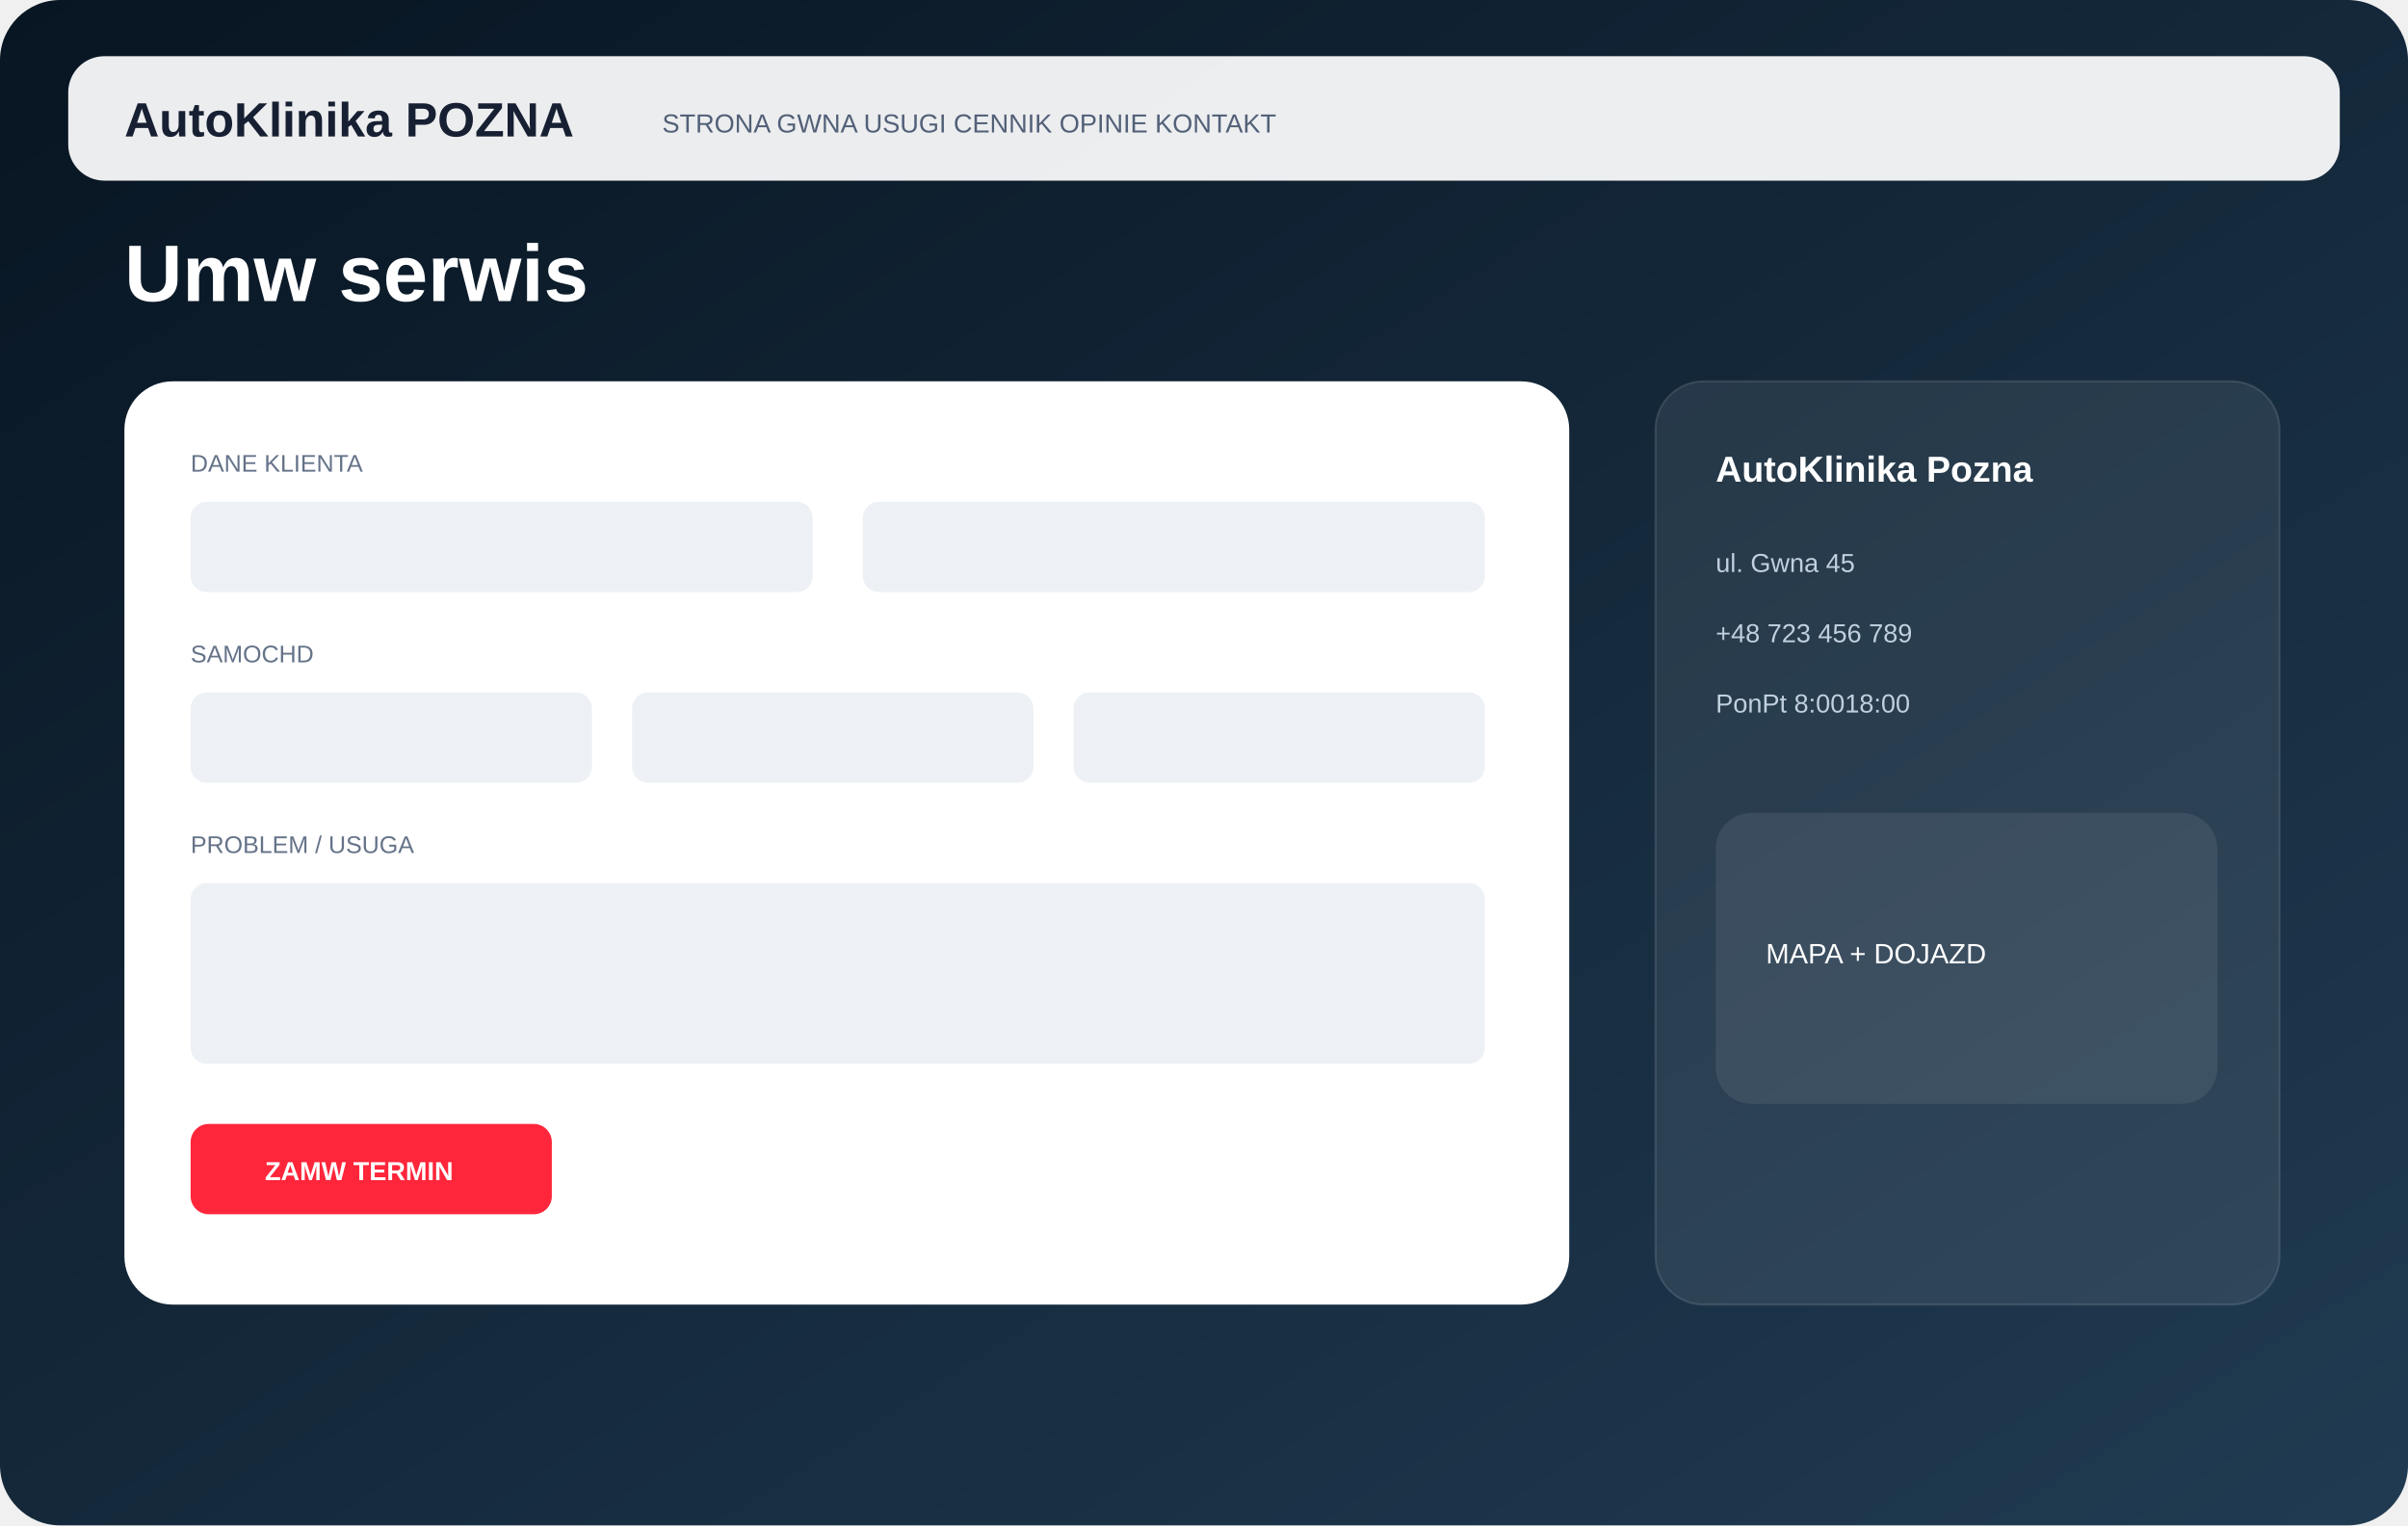
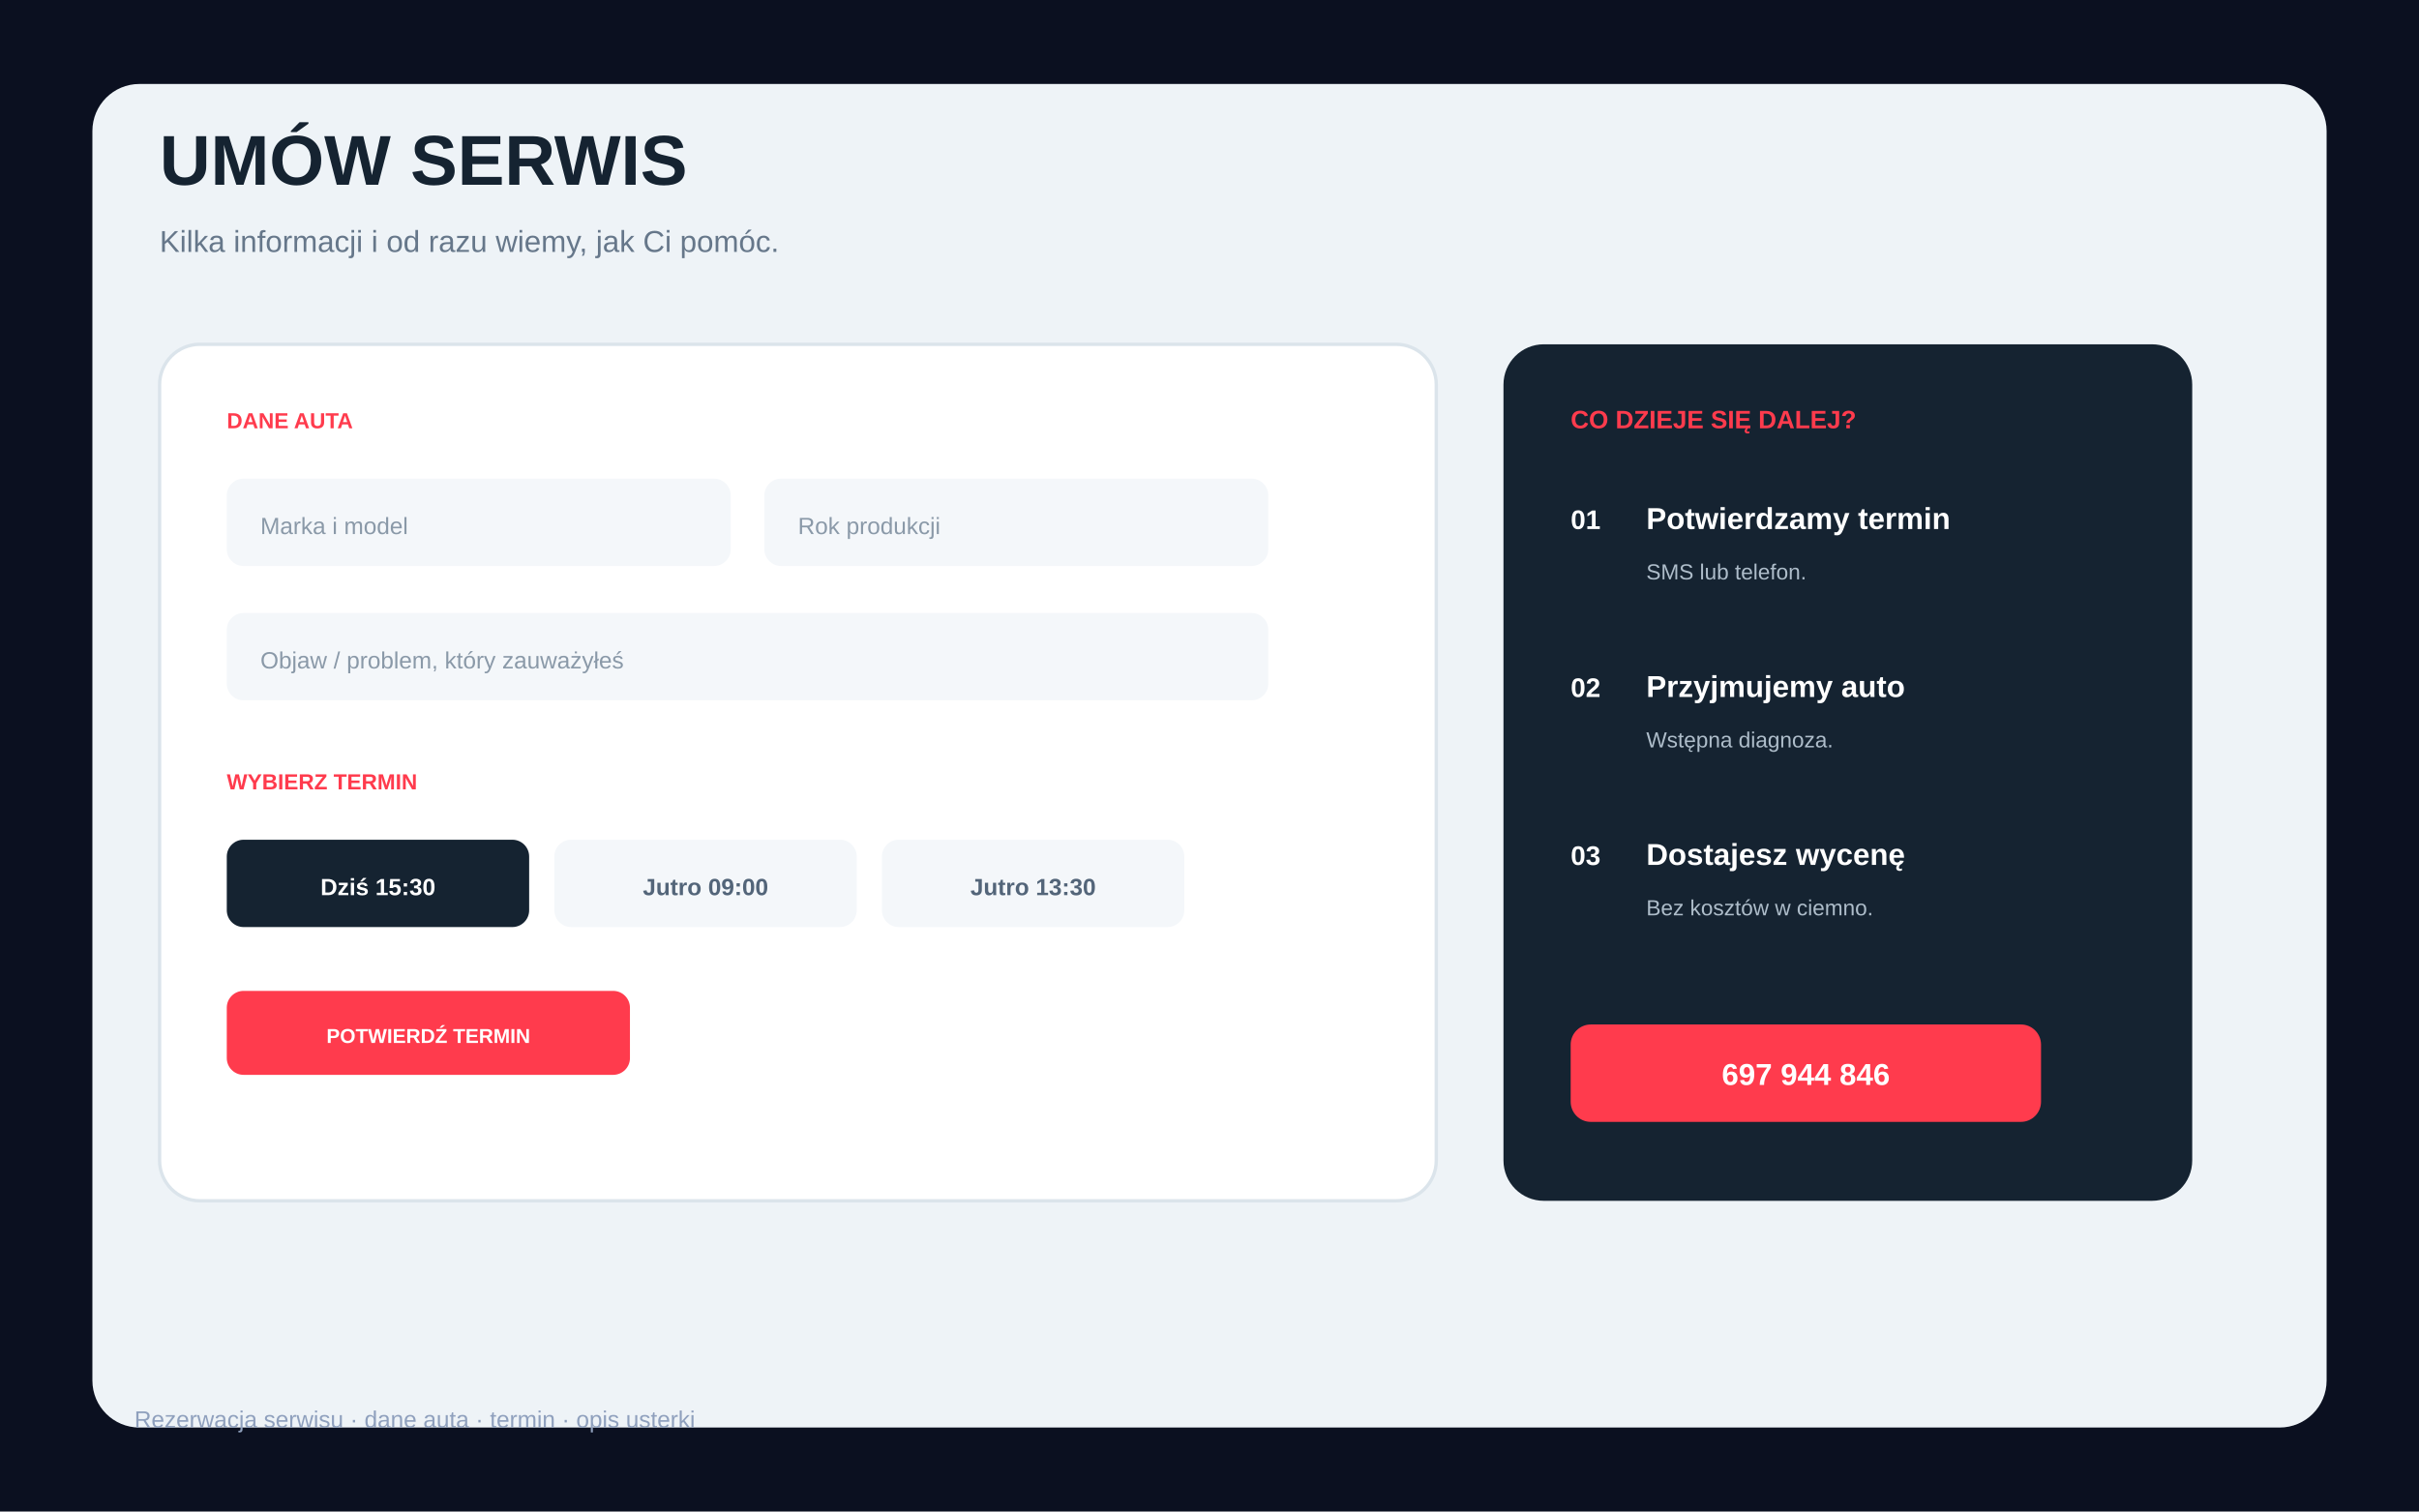
- <svg xmlns="http://www.w3.org/2000/svg" viewBox="0 0 1200 760">
+ <svg xmlns="http://www.w3.org/2000/svg" viewBox="0 0 1440 900" role="img" aria-label="AutoKlinika Poznań — przyjęcie auta">
  <defs>
-     <linearGradient id="bg" x1="0" y1="0" x2="1" y2="1">
-       <stop stop-color="#081522" />
-       <stop offset="1" stop-color="#203b52" />
+     <linearGradient id="g" x1="0" y1="0" x2="1" y2="1">
+       <stop stop-color="#172554" />
+       <stop offset=".55" stop-color="#0f766e" />
+       <stop offset="1" stop-color="#111827" />
    </linearGradient>
-     <linearGradient id="glass">
-       <stop stop-color="#ffffff" stop-opacity=".18" />
-       <stop offset="1" stop-color="#ffffff" stop-opacity=".05" />
+     <linearGradient id="gold" x1="0" y1="0" x2="1" y2="0">
+       <stop stop-color="#f8d38b" />
+       <stop offset="1" stop-color="#d99b4a" />
    </linearGradient>
    <filter id="shadow">
-       <feDropShadow dx="0" dy="18" stdDeviation="22" flood-opacity=".28" />
+       <feDropShadow dx="0" dy="18" stdDeviation="22" flood-opacity=".22" />
    </filter>
  </defs>
-   <rect width="1200" height="760" rx="30" fill="url(#bg)" />
-   <rect x="34" y="28" width="1132" height="62" rx="18" fill="#ffffff" fill-opacity=".92" />
-   <text x="62" y="68" font-family="Arial" font-size="24" font-weight="800" fill="#172033">AutoKlinika POZNA</text>
-   <text x="330" y="66" font-family="Arial" font-size="13" fill="#526078">STRONA GWNA   USUGI   CENNIK   OPINIE   KONTAKT</text>
-   <text x="62" y="150" font-family="Arial" font-size="40" font-weight="900" fill="#fff">Umw serwis</text>
-   <rect x="62" y="190" width="720" height="460" rx="24" fill="#fff" />
-   <text x="95" y="235" font-family="Arial" font-size="12" fill="#657389">DANE KLIENTA</text>
-   <rect x="95" y="250" width="310" height="45" rx="8" fill="#edf1f5" />
-   <rect x="430" y="250" width="310" height="45" rx="8" fill="#edf1f5" />
-   <text x="95" y="330" font-family="Arial" font-size="12" fill="#657389">SAMOCHD</text>
-   <rect x="95" y="345" width="200" height="45" rx="8" fill="#edf1f5" />
-   <rect x="315" y="345" width="200" height="45" rx="8" fill="#edf1f5" />
-   <rect x="535" y="345" width="205" height="45" rx="8" fill="#edf1f5" />
-   <text x="95" y="425" font-family="Arial" font-size="12" fill="#657389">PROBLEM / USUGA</text>
-   <rect x="95" y="440" width="645" height="90" rx="8" fill="#edf1f5" />
-   <rect x="95" y="560" width="180" height="45" rx="9" fill="#ff263b" />
-   <text x="132" y="588" font-family="Arial" font-size="13" font-weight="800" fill="#fff">ZAMW TERMIN</text>
-   <rect x="825" y="190" width="311" height="460" rx="24" fill="#fff" fill-opacity=".08" stroke="#fff" stroke-opacity=".12" />
-   <text x="855" y="240" font-family="Arial" font-size="18" font-weight="800" fill="#fff">AutoKlinika Pozna</text>
-   <text x="855" y="285" font-family="Arial" font-size="13" fill="#c0d0df">ul. Gwna 45</text>
-   <text x="855" y="320" font-family="Arial" font-size="13" fill="#c0d0df">+48 723 456 789</text>
-   <text x="855" y="355" font-family="Arial" font-size="13" fill="#c0d0df">PonPt 8:0018:00</text>
-   <rect x="855" y="405" width="250" height="145" rx="18" fill="#fff" fill-opacity=".08" />
-   <text x="880" y="480" font-family="Arial" font-size="14" fill="#fff">MAPA + DOJAZD</text>
+   <rect width="1440" height="900" fill="#0b1020" />
+   <rect x="55" y="50" width="1330" height="800" rx="28" fill="#eef3f7" stroke="none" stroke-width="0" />
+   <text x="95" y="110" font-family="Arial, sans-serif" font-size="42" fill="#152331" font-weight="900" text-anchor="start">UMÓW SERWIS</text>
+   <text x="95" y="150" font-family="Arial, sans-serif" font-size="18" fill="#66778a" font-weight="400" text-anchor="start">Kilka informacji i od razu wiemy, jak Ci pomóc.</text>
+   <rect x="95" y="205" width="760" height="510" rx="24" fill="#fff" stroke="#dbe4eb" stroke-width="2" />
+   <text x="135" y="255" font-family="Arial, sans-serif" font-size="13" fill="#ff3b4d" font-weight="900" text-anchor="start">DANE AUTA</text>
+   <rect x="135" y="285" width="300" height="52" rx="10" fill="#f4f7fa" stroke="none" stroke-width="0" />
+   <text x="155" y="318" font-family="Arial, sans-serif" font-size="14" fill="#8a99a8" font-weight="400" text-anchor="start">Marka i model</text>
+   <rect x="455" y="285" width="300" height="52" rx="10" fill="#f4f7fa" stroke="none" stroke-width="0" />
+   <text x="475" y="318" font-family="Arial, sans-serif" font-size="14" fill="#8a99a8" font-weight="400" text-anchor="start">Rok produkcji</text>
+   <rect x="135" y="365" width="620" height="52" rx="10" fill="#f4f7fa" stroke="none" stroke-width="0" />
+   <text x="155" y="398" font-family="Arial, sans-serif" font-size="14" fill="#8a99a8" font-weight="400" text-anchor="start">Objaw / problem, który zauważyłeś</text>
+   <text x="135" y="470" font-family="Arial, sans-serif" font-size="13" fill="#ff3b4d" font-weight="900" text-anchor="start">WYBIERZ TERMIN</text>
+   <rect x="135" y="500" width="180" height="52" rx="10" fill="#152331" stroke="none" stroke-width="0" />
+   <text x="225" y="533" font-family="Arial, sans-serif" font-size="14" fill="#fff" font-weight="800" text-anchor="middle">Dziś 15:30</text>
+   <rect x="330" y="500" width="180" height="52" rx="10" fill="#f4f7fa" stroke="none" stroke-width="0" />
+   <text x="420" y="533" font-family="Arial, sans-serif" font-size="14" fill="#536579" font-weight="800" text-anchor="middle">Jutro 09:00</text>
+   <rect x="525" y="500" width="180" height="52" rx="10" fill="#f4f7fa" stroke="none" stroke-width="0" />
+   <text x="615" y="533" font-family="Arial, sans-serif" font-size="14" fill="#536579" font-weight="800" text-anchor="middle">Jutro 13:30</text>
+   <rect x="135" y="590" width="240" height="50" rx="10" fill="#ff3b4d" stroke="none" stroke-width="0" />
+   <text x="255" y="621" font-family="Arial, sans-serif" font-size="12" fill="#fff" font-weight="900" text-anchor="middle">POTWIERDŹ TERMIN</text>
+   <rect x="895" y="205" width="410" height="510" rx="24" fill="#152331" stroke="none" stroke-width="0" />
+   <text x="935" y="255" font-family="Arial, sans-serif" font-size="15" fill="#ff3b4d" font-weight="900" text-anchor="start">CO DZIEJE SIĘ DALEJ?</text>
+   <text x="935" y="315" font-family="Arial, sans-serif" font-size="16" fill="#fff" font-weight="900" text-anchor="start">01</text>
+   <text x="980" y="315" font-family="Arial, sans-serif" font-size="18" fill="#fff" font-weight="800" text-anchor="start">Potwierdzamy termin</text>
+   <text x="980" y="345" font-family="Arial, sans-serif" font-size="13" fill="#aebdca" font-weight="400" text-anchor="start">SMS lub telefon.</text>
+   <text x="935" y="415" font-family="Arial, sans-serif" font-size="16" fill="#fff" font-weight="900" text-anchor="start">02</text>
+   <text x="980" y="415" font-family="Arial, sans-serif" font-size="18" fill="#fff" font-weight="800" text-anchor="start">Przyjmujemy auto</text>
+   <text x="980" y="445" font-family="Arial, sans-serif" font-size="13" fill="#aebdca" font-weight="400" text-anchor="start">Wstępna diagnoza.</text>
+   <text x="935" y="515" font-family="Arial, sans-serif" font-size="16" fill="#fff" font-weight="900" text-anchor="start">03</text>
+   <text x="980" y="515" font-family="Arial, sans-serif" font-size="18" fill="#fff" font-weight="800" text-anchor="start">Dostajesz wycenę</text>
+   <text x="980" y="545" font-family="Arial, sans-serif" font-size="13" fill="#aebdca" font-weight="400" text-anchor="start">Bez kosztów w ciemno.</text>
+   <rect x="935" y="610" width="280" height="58" rx="12" fill="#ff3b4d" stroke="none" stroke-width="0" />
+   <text x="1075" y="646" font-family="Arial, sans-serif" font-size="18" fill="#fff" font-weight="900" text-anchor="middle">697 944 846</text>
+   <text x="80" y="850" font-family="Arial, sans-serif" font-size="14" fill="#8fa0bd">Rezerwacja serwisu · dane auta · termin · opis usterki</text>
</svg>
